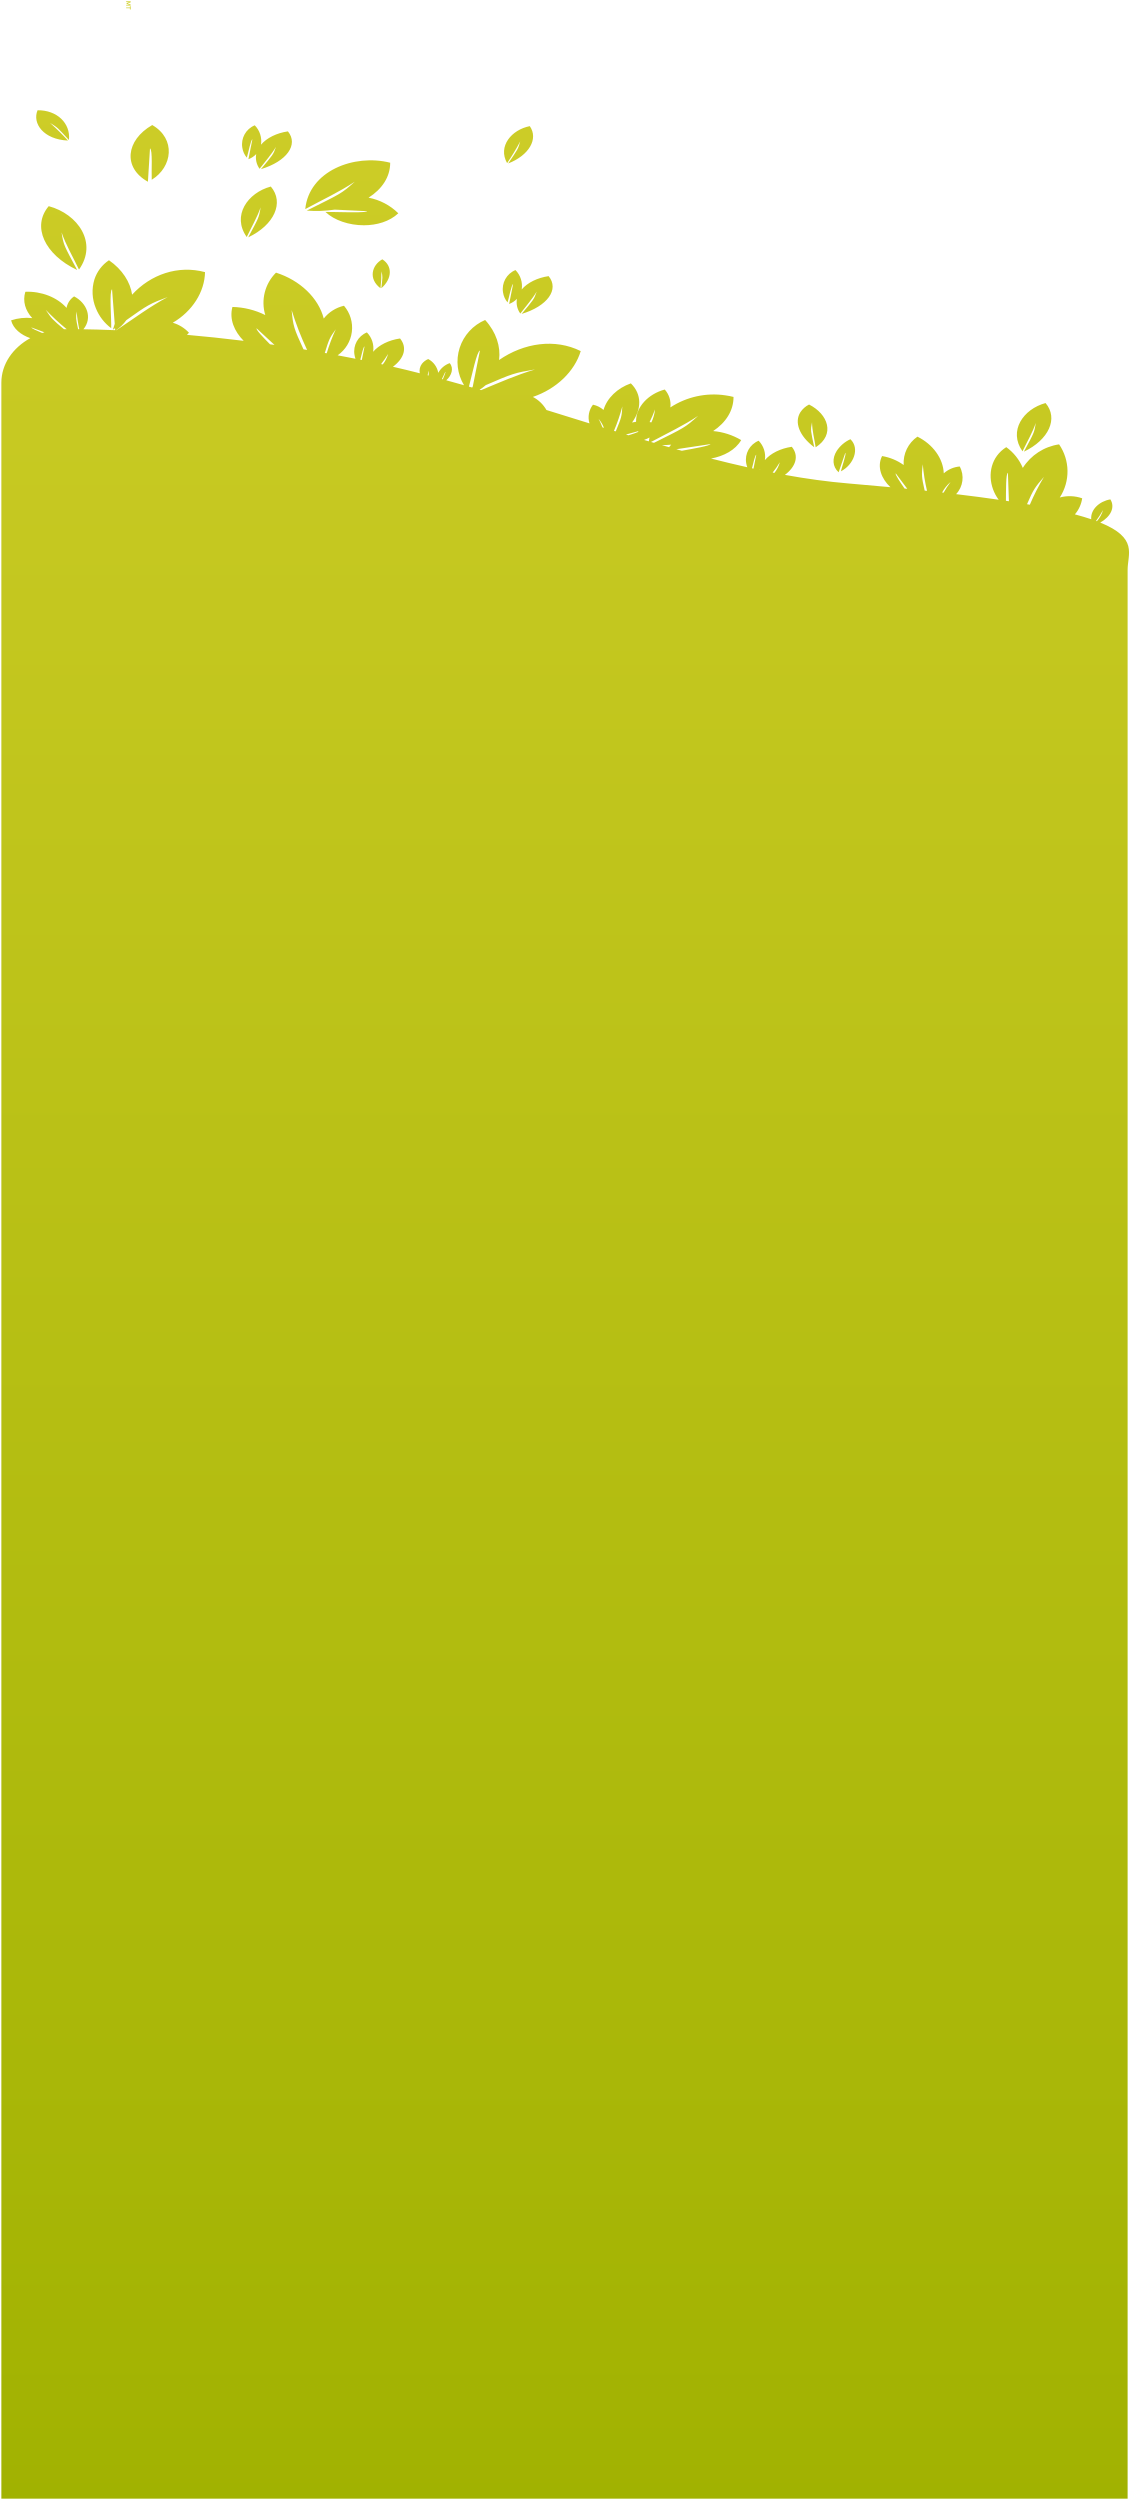
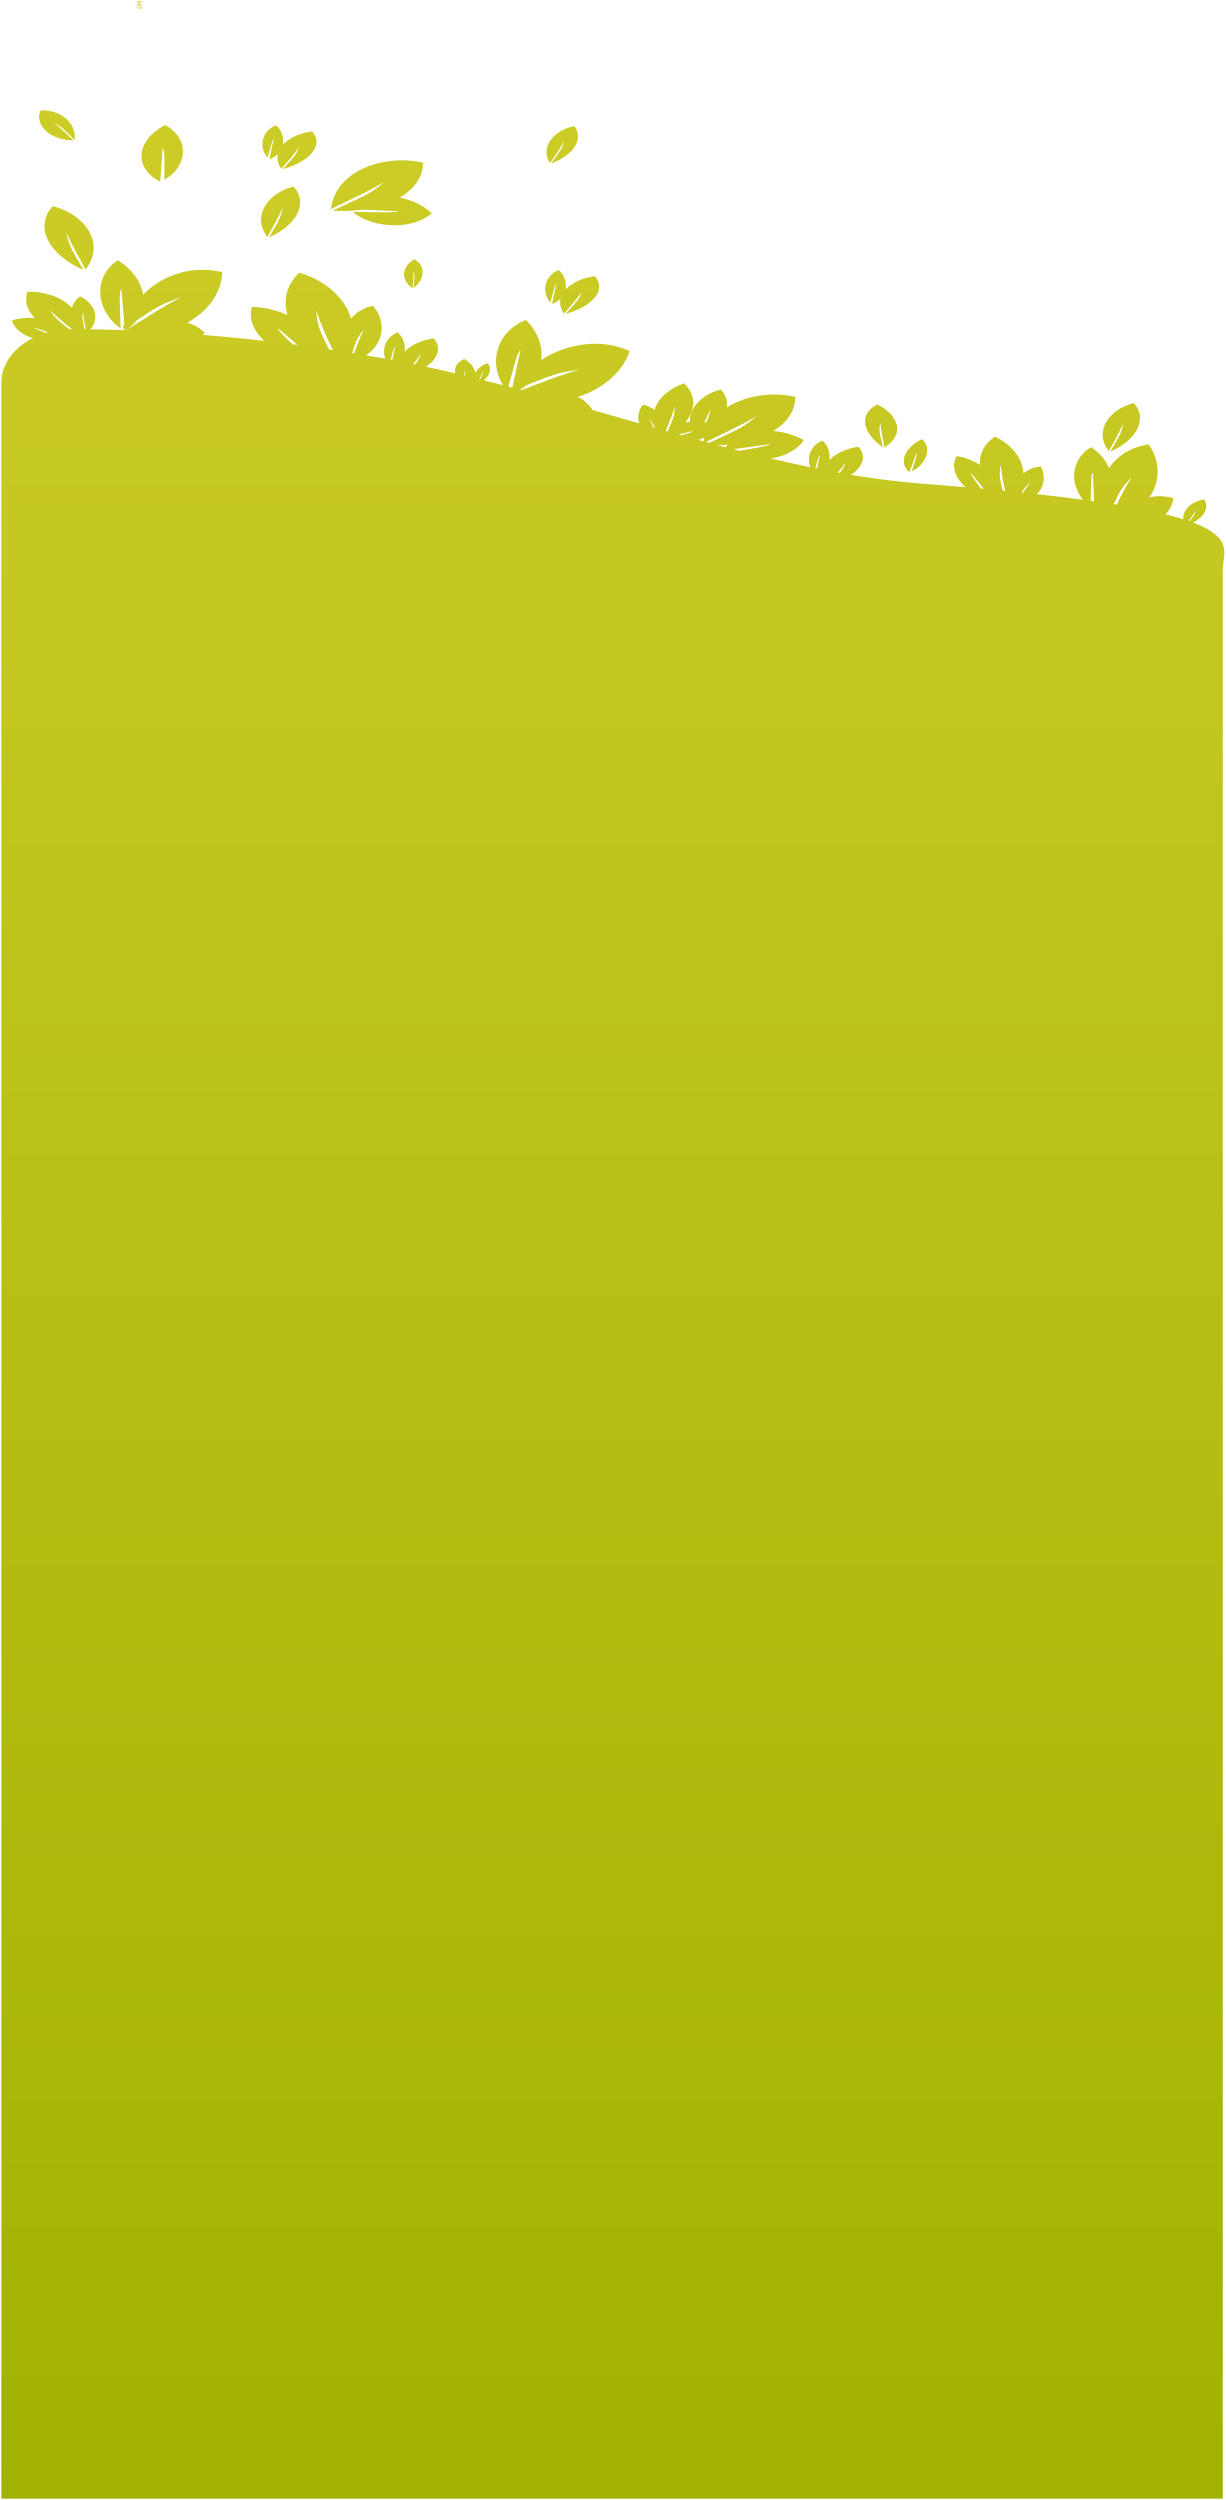
- <svg xmlns="http://www.w3.org/2000/svg" width="415.248" height="918.5" viewBox="0 0 415.248 918.5">
+ <svg xmlns="http://www.w3.org/2000/svg" width="450.242" height="918.5" viewBox="0 0 450.242 918.5">
  <defs>
    <linearGradient id="linear-gradient" x1="0.5" x2="0.5" y2="1" gradientUnits="objectBoundingBox">
      <stop offset="0" stop-color="#cfce29" />
      <stop offset="1" stop-color="#a1b201" />
    </linearGradient>
  </defs>
-   <path id="Background-footer-long" d="M0,930.674V153.266c0-6.823,4.219-12.834,10.625-16.355-3.445-1.2-6.284-3.478-7.045-6.542a18.287,18.287,0,0,1,7.765-.824c-2.562-2.808-3.595-6.2-2.535-9.672,5.829-.252,11.708,2.009,15.133,5.92a6.552,6.552,0,0,1,2.782-4.223c4.677,2.41,6.885,7.829,3.421,12.077,2.965.044,6.908.139,11.682.335l-.057-.741-.8.57q.305-1.1.679-2.158c-.342-4.413-.663-8.548-.984-12.684-1.07.486-.225,10.667-.3,14.291a17.04,17.04,0,0,1-5.643-7.323,15.622,15.622,0,0,1-.528-10.621,13.45,13.45,0,0,1,5.338-7.028c4.931,3.41,7.84,8.052,8.506,12.647,6.794-7.43,16.866-10.955,26.788-8.28-.153,7.285-4.65,14.376-11.85,18.59a13.186,13.186,0,0,1,5.948,3.677q-.351.4-.736.775c6.45.567,13.433,1.286,20.838,2.2-3.466-3.5-5.338-7.96-4.138-12.448a28.473,28.473,0,0,1,12.065,2.978,15.674,15.674,0,0,1,3.949-15.582c8.767,2.775,15.611,9.268,17.54,16.863a13.2,13.2,0,0,1,7.437-4.7,12.363,12.363,0,0,1-2.327,18.209q3.253.605,6.557,1.263a7.67,7.67,0,0,1-.369-1.43A7.526,7.526,0,0,1,134.3,134.8a8.348,8.348,0,0,1,2.291,7.117c2.107-2.475,5.77-4.3,9.891-4.887,2.752,3.37,1.5,7.322-2.621,10.387q4.9,1.128,9.862,2.394a4.389,4.389,0,0,1,.79-3.477,5.738,5.738,0,0,1,2.314-1.747,7.15,7.15,0,0,1,3.686,5.065,7.712,7.712,0,0,1,4.2-3.555c1.606,1.84.724,4.55-1.258,6.289q3.256.892,6.531,1.825a16.668,16.668,0,0,1,7.756-23.973c4.1,4.483,5.756,9.84,5.117,14.706,9.147-6.324,20.547-7.983,30-3.279-2.261,7.479-8.942,13.907-17.581,16.837a12.37,12.37,0,0,1,4.988,4.81q7.894,2.45,15.81,4.914a7.6,7.6,0,0,1,1.279-6.867,8.431,8.431,0,0,1,3.881,1.932c1.244-4.319,5.081-8.035,10.041-9.77,4.1,4.014,3.983,9.515.441,14.378.48-.107.971-.193,1.471-.256-.123-5.413,4.5-10.239,10.543-11.857a8.346,8.346,0,0,1,2.063,6.57,29.072,29.072,0,0,1,20.2-4.436,28.21,28.21,0,0,1,3,.586c.011,5.061-2.809,9.416-7.484,12.542a24.415,24.415,0,0,1,10.3,3.317c-2.119,3.653-6.36,5.907-11.073,6.779q6.693,1.711,13.317,3.2a7.667,7.667,0,0,1-.4-1.5,7.526,7.526,0,0,1,4.569-8.249,8.348,8.348,0,0,1,2.291,7.117c2.107-2.475,5.77-4.3,9.891-4.887,2.732,3.346,1.516,7.266-2.533,10.321,7.875,1.423,15.651,2.506,23.289,3.146q8.156.684,15.481,1.377c-3.345-3.131-5.024-7.53-3.069-11.437a18.9,18.9,0,0,1,7.935,3.287,11.716,11.716,0,0,1,5.055-10.421c5.676,2.811,9.464,8.011,9.677,13.479a10.087,10.087,0,0,1,5.862-2.515,8.757,8.757,0,0,1-1.333,10.158c5.7.68,10.906,1.365,15.643,2.055a14.937,14.937,0,0,1-2.074-3.839c-1.992-5.472-.727-11.936,4.858-15.478a17.935,17.935,0,0,1,6.08,7.623,19.072,19.072,0,0,1,13.331-8.649,17.551,17.551,0,0,1,.255,19.517,13.929,13.929,0,0,1,8.227.3,11.515,11.515,0,0,1-2.675,5.9c2.235.6,4.227,1.193,6,1.793-.31-3.572,3.039-6.624,7.028-7.295,1.833,2.869.167,6.335-3.709,8.522,14.039,5.7,10.053,11.563,10.053,17.356V930.674Zm402.5-726.5a10.656,10.656,0,0,0,2.265-4.119,36.173,36.173,0,0,1-2.588,4Zm-13.622-3.891.274-.121-.355.1ZM377.863,198.1a83.682,83.682,0,0,1,5.193-10.225c-3.31,3.8-3.937,4.7-6.231,10.044Zm-7.688-1.265c-.128-3.62-.248-7.038-.369-10.458-.781.327-.684,6.35-.731,10.29Zm-23.994-3.152a38.007,38.007,0,0,1,2.559-3.924,13.513,13.513,0,0,0-3.112,3.861Zm-6.091-.67a67.452,67.452,0,0,1-1.568-9.778c-.47,3.911-.45,4.635.7,9.686Zm-7.251-.747-4.254-5.688c-.306.387,1.538,3.106,3.253,5.589Zm-48.819-5.846a10.883,10.883,0,0,0,2-3.929,35.043,35.043,0,0,1-2.645,3.8Zm-5.289-1.068q.016-.1.035-.189-.078.083-.16.163Zm-2.393-.511c.349-1.751.683-3.422,1.016-5.093-.428.1-1.067,2.869-1.579,4.97Zm-26.33-6.558c4.549-.819,10.306-1.824,10.507-2.448l-12.536,1.885C248.658,177.911,249.331,178.1,250.009,178.285Zm-4.684-1.31a11.9,11.9,0,0,1,.755-.93q-1.656.151-3.383.18Q244.012,176.6,245.325,176.975Zm-5.555-1.6c11.183-5.589,11.419-5.567,16.218-9.913-5.457,3.643-11.061,6.235-17.314,9.593Zm-1.893-.553q.1-.715.249-1.4a14.027,14.027,0,0,1-2,.887Zm-7.464-2.219c1.462-.457,2.826-.908,3.622-1.257-.035-.081-.07-.162-.1-.242l-4.455,1.217Zm-4.756-1.44q.065-.071.132-.142c2.044-4.954,2.172-5.429,2.35-9.028a66.841,66.841,0,0,1-3.071,8.99Zm-4.265-1.305a10.719,10.719,0,0,0-1.979-3.3,28.618,28.618,0,0,1,1.429,3.128Zm17.429-2a14.127,14.127,0,0,0,1.328-4.756,41.382,41.382,0,0,1-1.982,4.636Q238.493,167.8,238.82,167.862Zm-62.578-11.847c6.841-2.818,12.873-5.514,19.852-7.609-7.431,1.229-8.385,1.537-18.122,5.767a16.444,16.444,0,0,1-2.258,1.687Zm-3.276-.953q.109-.164.219-.327c.92-4.616,1.783-8.941,2.646-13.266-1.109.261-2.877,8.781-4.044,13.254Zm-10.774-3.023c.527-1.242,1.116-2.649.933-2.788l-1.27,2.7Zm-5.214-1.39a15.614,15.614,0,0,1,.064-1.81,8.351,8.351,0,0,0-.429,1.715Zm-16.848-4.073A10.872,10.872,0,0,0,142.1,142.7a34.725,34.725,0,0,1-2.6,3.74Zm-5.307-1.137.014-.07-.058.061Zm-2.394-.494c.342-1.713.669-3.352,1-4.99-.422.1-1.048,2.787-1.556,4.877Zm-12.9-2.464a66.768,66.768,0,0,1,3.34-8.832c-2.254,3.135-2.469,3.6-4.038,8.708Zm-7.2-1.236a111.367,111.367,0,0,1-5.676-14.633c.535,5.827.778,6.654,4.349,14.416ZM100.355,139.4l-6.588-6.1c-.27.521,2.227,3.152,4.937,5.871ZM15,135.015q.406-.134.82-.255l-4.782-1.784C11.04,133.3,12.879,134.13,15,135.015ZM42.258,134c6.689-4.442,12.1-8.574,18.856-12.195-6.528,2.435-7.327,2.886-15.2,8.49a14.434,14.434,0,0,1-3.785,3.7Zm-19.238-.367c.267-.007.536-.011.8-.011l.185,0a86.221,86.221,0,0,1-7.711-7.127C18.362,129.649,18.77,130.1,23.02,133.633Zm5.61-.006a46.811,46.811,0,0,1-.962-6.519c-.343,2.408-.293,2.595.529,6.515Zm-1.648-.013-.03-.03c0,.01,0,.02,0,.03ZM306.9,178.345a11.982,11.982,0,0,1,5.042-4.307c3.577,3.41,1.15,9.418-3.5,11.8.412-1.723,2.083-6.506,1.629-6.8-.795,2.311-1.589,4.622-2.461,7.152C305.275,184.071,305.228,181.028,306.9,178.345Zm73.148-10.267c-1.251,3.6-3.08,6.659-4.879,10.407-5.3-7.452.277-15.536,8.468-17.729,4.8,5.628,1.188,13.527-7.952,17.856C379.353,171.733,379.469,171.825,380.053,168.078Zm-82.216-.274c-.616,3.055-.479,3.008.818,9.184-5.544-4.14-7.379-9.207-5.1-12.848a8.263,8.263,0,0,1,3.2-2.842c6.99,3.513,9.708,11.051,2.431,15.705C298.656,173.68,297.893,170.888,297.837,167.8ZM196.682,119.793c-1.657,2.822-3.812,5.169-6.021,8.074a7.037,7.037,0,0,1-1.238-5.4,7.828,7.828,0,0,1-2.869,1.891c.516-2.585.986-4.945,1.457-7.306-.571.135-1.52,5.027-2.037,6.736a7.368,7.368,0,0,1-1.655-3.644,7.524,7.524,0,0,1,4.569-8.249,8.355,8.355,0,0,1,2.291,7.118c2.107-2.476,5.77-4.3,9.89-4.887,4.005,4.9-.473,11.04-9.922,13.882C195.557,122.7,195.659,122.785,196.682,119.793Zm-57.044-7.448a51.239,51.239,0,0,1-.347,6.226c-4.5-3.368-3.266-8.426.675-10.626,3.829,2.444,3.616,7.159-.368,10.63C140.064,114.406,140.146,114.441,139.639,112.345ZM17.4,88.419c10.76,2.881,18.09,13.5,11.124,23.291-2.363-4.924-4.766-8.946-6.41-13.672.769,4.923.92,4.8,5.732,13.838C15.84,106.189,11.1,95.812,17.4,88.419Zm77.847.448c-1.309,3.761-3.221,6.961-5.1,10.881C84.6,91.956,90.437,83.5,99,81.212c5.017,5.884,1.243,14.143-8.313,18.668C94.515,92.688,94.636,92.785,95.248,88.867Zm23.828,1.68c1.253-.023,3.232.02,5.359.063,4.477.09,9.606.181,9.986-.343l-11.938-.576a45.941,45.941,0,0,1-10.285.36c12.605-6.318,12.655-6.107,17.652-10.63-5.712,3.813-11.587,6.473-18.194,10.067,1.363-13.945,17.869-20.395,31.2-17.033.012,5.228-3,9.7-7.95,12.847a21.141,21.141,0,0,1,10.933,5.736c-3.22,3.036-7.927,4.4-12.653,4.4C127.778,95.439,122.342,93.653,119.076,90.547ZM55.434,58.614c8.788,5.072,7.452,15.411-.188,20.107-.163-2.92.4-11.11-.641-11.518-.247,3.955-.491,7.908-.761,12.239C44.6,74.329,45.678,64.22,55.434,58.614Zm45.458,8c-1.656,2.822-3.812,5.17-6.021,8.074a7.04,7.04,0,0,1-1.237-5.4,7.824,7.824,0,0,1-2.869,1.891c.515-2.585.986-4.945,1.457-7.305C91.651,64,90.7,68.9,90.185,70.6a7.358,7.358,0,0,1-1.656-3.644A7.525,7.525,0,0,1,93.1,58.712a8.348,8.348,0,0,1,2.291,7.117c2.107-2.476,5.77-4.3,9.891-4.887,4,4.905-.474,11.04-9.922,13.883C99.767,69.521,99.868,69.6,100.892,66.611Zm89.738-1.989a86.353,86.353,0,0,1-4.819,7.979c-3.508-6.171,1.651-12.277,8.332-13.586,3.278,4.7-.306,10.764-7.936,13.712C189.739,67.477,189.822,67.556,190.63,64.622ZM13.3,53.186c7.134-.1,12.19,4.777,11.527,10.929-4.153-4.5-4.018-4.521-6.957-6.287a87.9,87.9,0,0,1,6.6,6.488C15.528,63.94,11.257,58.031,13.3,53.186ZM47.223,16.149v-.457H45.845v-.253h1.378v-.457h.28v1.167Zm-1.378-1.436v-.254H47.1l-1.081-.387v-.262l1.084-.388H45.845v-.248h1.66v.356l-1.141.412,1.141.411v.359Z" transform="translate(0.5 -12.674)" stroke="rgba(0,0,0,0)" stroke-miterlimit="10" stroke-width="1" fill="url(#linear-gradient)" />
+   <path id="Background-footer-long" d="M0,930.674V153.266c0-6.823,4.576-12.834,11.522-16.355-3.736-1.2-6.815-3.478-7.64-6.542a21.418,21.418,0,0,1,8.421-.824c-2.779-2.808-3.9-6.2-2.749-9.672,6.322-.252,12.7,2.009,16.411,5.92a6.537,6.537,0,0,1,3.017-4.223c5.072,2.41,7.467,7.829,3.71,12.077,3.216.044,7.491.139,12.669.335q-.031-.372-.062-.741l-.87.57q.331-1.1.736-2.158c-.371-4.413-.719-8.548-1.067-12.684-1.16.486-.244,10.667-.329,14.291a17.291,17.291,0,0,1-6.12-7.323,14.49,14.49,0,0,1-.573-10.621,13.62,13.62,0,0,1,5.789-7.028c5.348,3.41,8.5,8.052,9.224,12.647a30.561,30.561,0,0,1,29.051-8.28c-.166,7.285-5.043,14.376-12.851,18.59a14.532,14.532,0,0,1,6.451,3.677q-.381.4-.8.775c6.994.567,14.567,1.286,22.6,2.2-3.759-3.5-5.788-7.96-4.487-12.448a32.993,32.993,0,0,1,13.084,2.978c-1.666-5.508-.4-11.046,4.283-15.582,9.507,2.775,16.929,9.268,19.022,16.863a14.488,14.488,0,0,1,8.065-4.7c4.866,5.482,4.395,13.492-2.524,18.209q3.528.605,7.111,1.263a7.193,7.193,0,0,1-.4-1.43,7.431,7.431,0,0,1,4.955-8.249,7.937,7.937,0,0,1,2.485,7.117c2.285-2.475,6.257-4.3,10.727-4.887,2.984,3.37,1.624,7.322-2.843,10.387q5.314,1.128,10.695,2.394a4.128,4.128,0,0,1,.856-3.477,6.193,6.193,0,0,1,2.509-1.747c2.3,1.282,3.776,3.163,4,5.065a8.206,8.206,0,0,1,4.555-3.555c1.742,1.84.786,4.55-1.364,6.289q3.531.892,7.083,1.825a15.544,15.544,0,0,1-2.385-6.006c-1.2-7,2.329-14.749,10.8-17.968,4.445,4.483,6.242,9.84,5.55,14.706,9.919-6.324,22.283-7.983,32.537-3.279-2.452,7.479-9.7,13.907-19.066,16.837a13,13,0,0,1,5.409,4.81q8.561,2.45,17.146,4.914a7.137,7.137,0,0,1,1.387-6.867,9.454,9.454,0,0,1,4.209,1.932c1.349-4.319,5.51-8.035,10.89-9.77,4.447,4.014,4.32,9.515.478,14.378.52-.107,1.053-.193,1.595-.256-.133-5.413,4.878-10.239,11.433-11.857a7.923,7.923,0,0,1,2.237,6.57c5.994-3.847,14.212-5.432,21.9-4.436a32.9,32.9,0,0,1,3.253.586c.012,5.061-3.046,9.416-8.117,12.542a28.069,28.069,0,0,1,11.172,3.317c-2.3,3.653-6.9,5.907-12.008,6.779q7.258,1.711,14.442,3.2a7.194,7.194,0,0,1-.428-1.5,7.431,7.431,0,0,1,4.955-8.249,7.937,7.937,0,0,1,2.485,7.117c2.285-2.475,6.257-4.3,10.727-4.887,2.963,3.346,1.644,7.266-2.747,10.321,8.54,1.423,16.973,2.506,25.256,3.146q8.845.684,16.789,1.377c-3.628-3.131-5.449-7.53-3.328-11.437a21.456,21.456,0,0,1,8.606,3.287c-.27-3.981,1.5-7.708,5.482-10.421,6.156,2.811,10.264,8.011,10.494,13.479a11.412,11.412,0,0,1,6.357-2.515,8.239,8.239,0,0,1-1.445,10.158c6.185.68,11.828,1.365,16.964,2.055a14.609,14.609,0,0,1-2.249-3.839,12.172,12.172,0,0,1,5.269-15.478,18.254,18.254,0,0,1,6.594,7.623c2.969-4.423,7.939-7.605,14.457-8.649a16.425,16.425,0,0,1,.276,19.517,16.322,16.322,0,0,1,8.922.3,11.121,11.121,0,0,1-2.9,5.9c2.424.6,4.584,1.193,6.5,1.793-.336-3.572,3.3-6.624,7.622-7.295,1.988,2.869.181,6.335-4.023,8.522,15.225,5.7,10.9,11.563,10.9,17.356V930.674Zm436.5-726.5c1.707-2.146,1.852-2.4,2.457-4.119a35.992,35.992,0,0,1-2.807,4Zm-14.773-3.891.3-.121-.385.1ZM409.783,198.1a81.387,81.387,0,0,1,5.632-10.225c-3.59,3.8-4.27,4.7-6.757,10.044Zm-8.337-1.265c-.139-3.62-.269-7.038-.4-10.458-.846.327-.742,6.35-.793,10.29Zm-26.021-3.152a37.845,37.845,0,0,1,2.775-3.924,13.776,13.776,0,0,0-3.375,3.861Zm-6.606-.67a62.622,62.622,0,0,1-1.7-9.778c-.51,3.911-.488,4.635.764,9.686Zm-7.863-.747-4.613-5.688c-.332.387,1.668,3.106,3.528,5.589Zm-52.943-5.846a10.6,10.6,0,0,0,2.173-3.929,35.139,35.139,0,0,1-2.869,3.8Zm-5.736-1.068q.018-.1.038-.189-.085.083-.173.163Zm-2.6-.511c.379-1.751.741-3.422,1.1-5.093-.464.1-1.157,2.869-1.712,4.97Zm-28.554-6.558c4.934-.819,11.176-1.824,11.395-2.448l-13.595,1.885C269.664,177.911,270.393,178.1,271.128,178.285Zm-5.08-1.31a12.145,12.145,0,0,1,.819-.93q-1.8.151-3.669.18Q264.626,176.6,266.049,176.975Zm-6.025-1.6c12.128-5.589,12.384-5.567,17.588-9.913-5.918,3.643-12,6.235-18.776,9.593Zm-2.053-.553q.106-.715.27-1.4a15.888,15.888,0,0,1-2.17.887Zm-8.1-2.219c1.586-.457,3.065-.908,3.928-1.257-.038-.081-.075-.162-.111-.242l-4.831,1.217Zm-5.158-1.44q.071-.071.144-.142c2.217-4.954,2.355-5.429,2.548-9.028a63.354,63.354,0,0,1-3.331,8.99Zm-4.625-1.305a10.583,10.583,0,0,0-2.146-3.3,27.6,27.6,0,0,1,1.55,3.128Zm18.9-2a13.3,13.3,0,0,0,1.44-4.756,39.733,39.733,0,0,1-2.15,4.636Q258.64,167.8,258.994,167.862ZM191.13,156.015c7.419-2.818,13.961-5.514,21.529-7.609-8.059,1.229-9.094,1.537-19.652,5.767a17.8,17.8,0,0,1-2.448,1.687Zm-3.553-.953q.118-.164.238-.327c1-4.616,1.934-8.941,2.87-13.266-1.2.261-3.12,8.781-4.385,13.254Zm-11.684-3.023c.572-1.242,1.21-2.649,1.012-2.788l-1.377,2.7Zm-5.654-1.39a14.405,14.405,0,0,1,.07-1.81,7.821,7.821,0,0,0-.465,1.715Zm-18.271-4.073A10.583,10.583,0,0,0,154.1,142.7a34.81,34.81,0,0,1-2.815,3.74Zm-5.755-1.137.015-.07-.063.061Zm-2.6-.494c.371-1.713.725-3.352,1.08-4.99-.457.1-1.137,2.787-1.687,4.877Zm-13.993-2.464a63.621,63.621,0,0,1,3.622-8.832c-2.445,3.135-2.677,3.6-4.379,8.708Zm-7.813-1.236a106.272,106.272,0,0,1-6.155-14.633c.58,5.827.844,6.654,4.716,14.416ZM108.833,139.4l-7.145-6.1c-.292.521,2.416,3.152,5.354,5.871Zm-92.569-4.389q.44-.134.889-.255l-5.186-1.784C11.973,133.3,13.967,134.13,16.263,135.015ZM45.828,134c7.254-4.442,13.117-8.574,20.449-12.195-7.079,2.435-7.946,2.886-16.488,8.49a15.138,15.138,0,0,1-4.105,3.7Zm-20.863-.367c.289-.007.581-.011.873-.011l.2,0a91.089,91.089,0,0,1-8.363-7.127C19.913,129.649,20.356,130.1,24.965,133.633Zm6.084-.006a43.416,43.416,0,0,1-1.043-6.519c-.372,2.408-.318,2.595.574,6.515Zm-1.788-.013-.032-.03c0,.01,0,.02,0,.03Zm303.569,44.73a12.753,12.753,0,0,1,5.468-4.307c3.879,3.41,1.247,9.418-3.8,11.8.447-1.723,2.259-6.506,1.767-6.8-.862,2.311-1.724,4.622-2.668,7.152C331.063,184.071,331.012,181.028,332.831,178.345Zm79.328-10.267c-1.357,3.6-3.34,6.659-5.291,10.407-5.75-7.452.3-15.536,9.183-17.729,5.2,5.628,1.288,13.527-8.624,17.856C411.4,171.733,411.525,171.825,412.158,168.078ZM323,167.8c-.668,3.055-.519,3.008.887,9.184-6.012-4.14-8-9.207-5.534-12.848a8.755,8.755,0,0,1,3.465-2.842c7.581,3.513,10.528,11.051,2.636,15.705C323.885,173.68,323.058,170.888,323,167.8ZM213.3,119.793c-1.8,2.822-4.134,5.169-6.53,8.074a6.61,6.61,0,0,1-1.342-5.4,8.574,8.574,0,0,1-3.112,1.891c.559-2.585,1.07-4.945,1.58-7.306-.619.135-1.649,5.027-2.209,6.736a7.117,7.117,0,0,1-1.795-3.644,7.429,7.429,0,0,1,4.955-8.249,7.943,7.943,0,0,1,2.485,7.118c2.285-2.476,6.257-4.3,10.726-4.887,4.343,4.9-.513,11.04-10.76,13.882C212.077,122.7,212.188,122.785,213.3,119.793Zm-61.863-7.448a47.294,47.294,0,0,1-.377,6.226c-4.882-3.368-3.542-8.426.732-10.626,4.153,2.444,3.922,7.159-.4,10.63C151.9,114.406,151.985,114.441,151.435,112.345ZM18.871,88.419C30.54,91.3,38.489,101.92,30.934,111.71c-2.562-4.924-5.168-8.946-6.951-13.672.834,4.923,1,4.8,6.216,13.838C17.178,106.189,12.034,95.812,18.871,88.419Zm84.424.448c-1.419,3.761-3.493,6.961-5.532,10.881-6.011-7.792.314-16.243,9.6-18.536,5.44,5.884,1.348,14.143-9.016,18.668C102.5,92.688,102.63,92.785,103.294,88.867Zm25.841,1.68c1.359-.023,3.5.02,5.811.063,4.855.09,10.417.181,10.83-.343l-12.946-.576a53.99,53.99,0,0,1-11.154.36c13.67-6.318,13.724-6.107,19.143-10.63-6.195,3.813-12.565,6.473-19.731,10.067,1.478-13.945,19.378-20.395,33.839-17.033.013,5.228-3.25,9.7-8.622,12.847a23.618,23.618,0,0,1,11.856,5.736c-3.492,3.036-8.6,4.4-13.722,4.4C138.572,95.439,132.677,93.653,129.135,90.547ZM60.117,58.614c9.53,5.072,8.082,15.411-.2,20.107-.177-2.92.432-11.11-.695-11.518-.267,3.955-.533,7.908-.826,12.239C48.365,74.329,49.536,64.22,60.117,58.614Zm49.3,8c-1.8,2.822-4.134,5.17-6.53,8.074a6.612,6.612,0,0,1-1.341-5.4,8.57,8.57,0,0,1-3.112,1.891c.558-2.585,1.07-4.945,1.58-7.305C99.393,64,98.364,68.9,97.8,70.6a7.107,7.107,0,0,1-1.8-3.644,7.43,7.43,0,0,1,4.955-8.248,7.937,7.937,0,0,1,2.485,7.117c2.285-2.476,6.257-4.3,10.727-4.887,4.343,4.905-.514,11.04-10.76,13.883C108.195,69.521,108.305,69.6,109.415,66.611Zm97.319-1.989a85.309,85.309,0,0,1-5.226,7.979c-3.8-6.171,1.79-12.277,9.036-13.586,3.555,4.7-.332,10.764-8.607,13.712C205.767,67.477,205.857,67.556,206.734,64.622ZM14.423,53.186c7.737-.1,13.219,4.777,12.5,10.929-4.5-4.5-4.358-4.521-7.545-6.287a92.182,92.182,0,0,1,7.159,6.488C16.839,63.94,12.208,58.031,14.423,53.186ZM51.212,16.149v-.457H49.718v-.253h1.494v-.457h.3v1.167Zm-1.494-1.436v-.254h1.359L49.9,14.072v-.262l1.175-.388H49.718v-.248h1.8v.356l-1.238.412,1.238.411v.359Z" transform="translate(0.5 -12.674)" stroke="rgba(0,0,0,0)" stroke-miterlimit="10" stroke-width="1" fill="url(#linear-gradient)" />
</svg>
